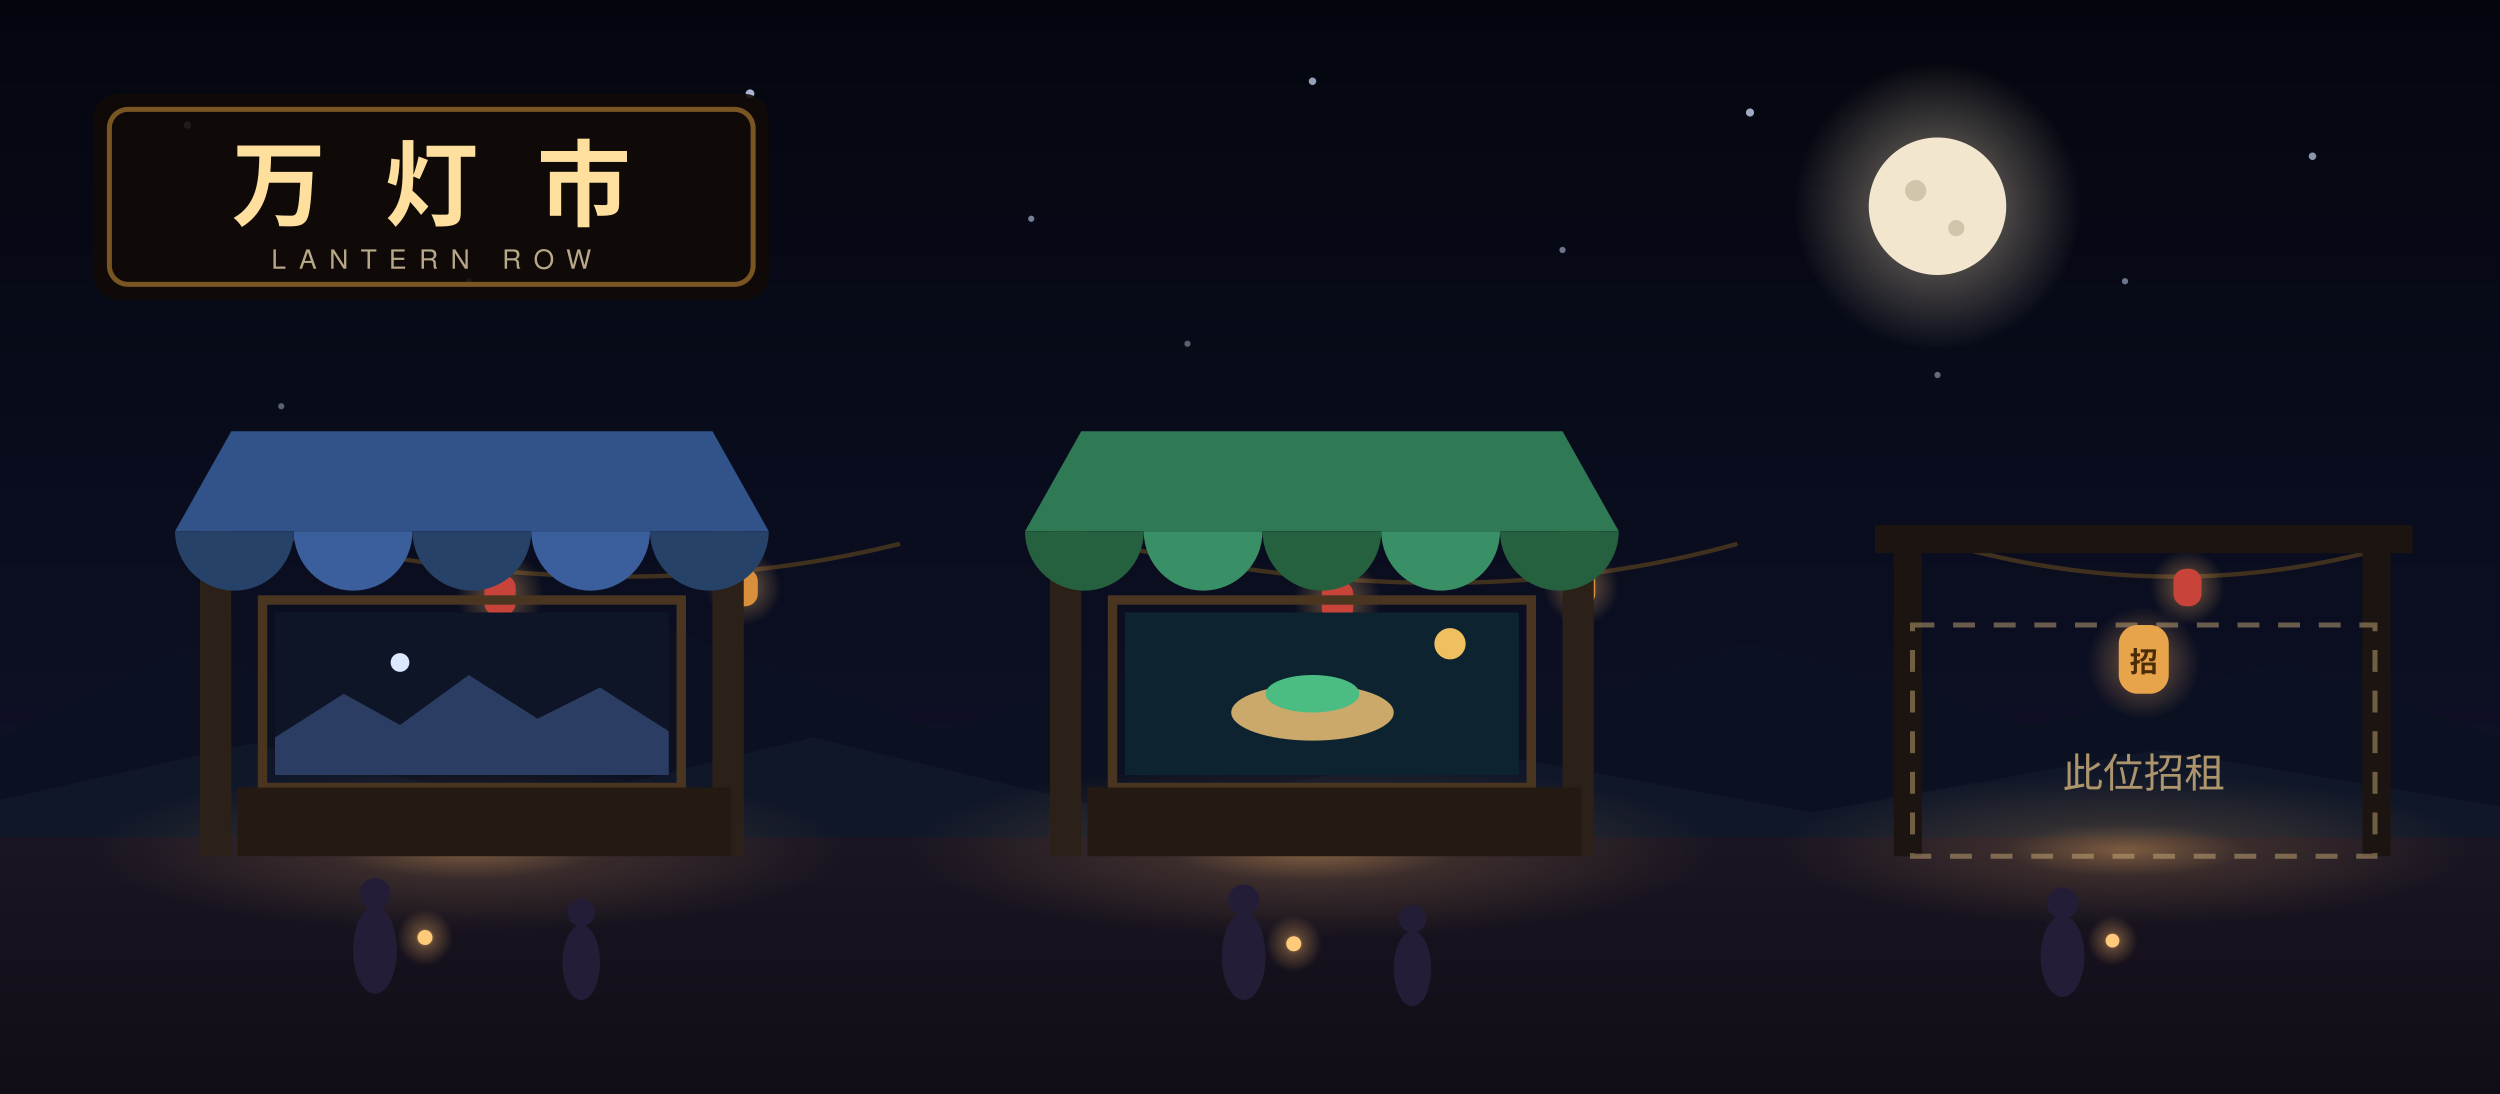
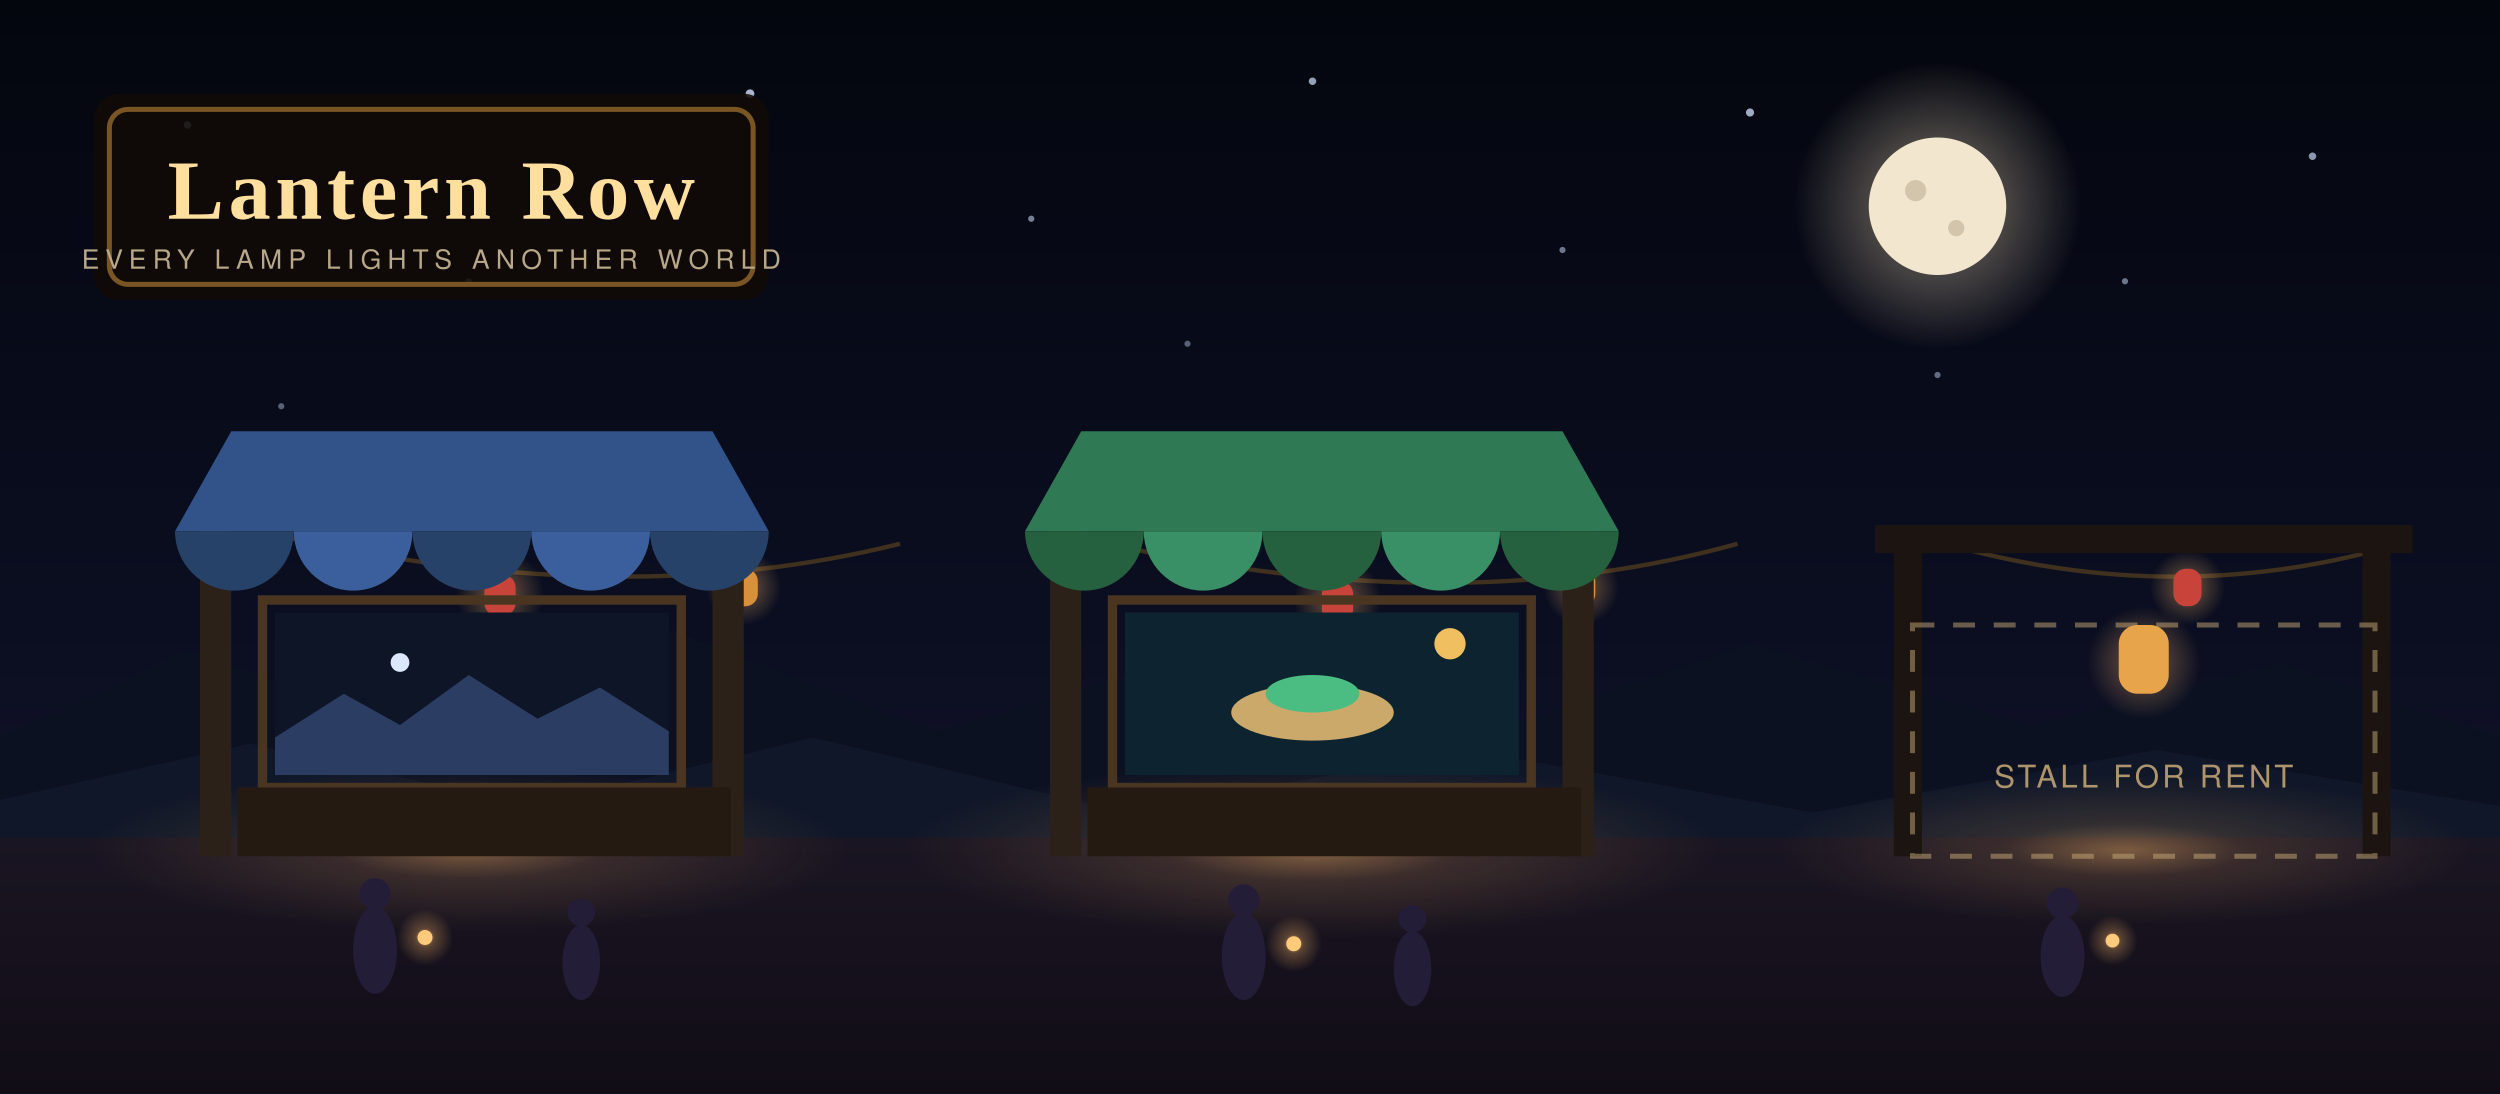
<svg xmlns="http://www.w3.org/2000/svg" width="800" height="350" viewBox="0 0 800 350">
  <defs>
    <linearGradient id="sky" x1="0" y1="0" x2="0" y2="1">
      <stop offset="0" stop-color="#04060e" />
      <stop offset="0.55" stop-color="#0a0e20" />
      <stop offset="1" stop-color="#1a1430" />
    </linearGradient>
    <linearGradient id="ground" x1="0" y1="0" x2="0" y2="1">
      <stop offset="0" stop-color="#1a1522" />
      <stop offset="1" stop-color="#110d16" />
    </linearGradient>
    <radialGradient id="warm" cx="0.5" cy="0.5" r="0.5">
      <stop offset="0" stop-color="#ffba69" stop-opacity="0.85" />
      <stop offset="0.35" stop-color="#ffba69" stop-opacity="0.28" />
      <stop offset="1" stop-color="#ffba69" stop-opacity="0" />
    </radialGradient>
    <radialGradient id="moonhalo" cx="0.5" cy="0.5" r="0.5">
      <stop offset="0" stop-color="#ffe9c4" stop-opacity="0.5" />
      <stop offset="1" stop-color="#ffe9c4" stop-opacity="0" />
    </radialGradient>
  </defs>
  <rect width="800" height="350" fill="url(#sky)" />
  <g fill="#d2e1ff">
    <circle cx="60" cy="40" r="1.2" opacity="0.7" />
    <circle cx="150" cy="90" r="1" opacity="0.5" />
    <circle cx="240" cy="30" r="1.4" opacity="0.8" />
    <circle cx="330" cy="70" r="1" opacity="0.55" />
    <circle cx="420" cy="26" r="1.2" opacity="0.7" />
    <circle cx="500" cy="80" r="1" opacity="0.5" />
    <circle cx="560" cy="36" r="1.3" opacity="0.75" />
    <circle cx="680" cy="90" r="1" opacity="0.5" />
    <circle cx="740" cy="50" r="1.2" opacity="0.65" />
    <circle cx="90" cy="130" r="1" opacity="0.4" />
    <circle cx="620" cy="120" r="1" opacity="0.45" />
    <circle cx="380" cy="110" r="1" opacity="0.4" />
  </g>
  <circle cx="620" cy="66" r="46" fill="url(#moonhalo)" />
  <circle cx="620" cy="66" r="22" fill="#f2e6ce" />
  <circle cx="613" cy="61" r="3.4" fill="#beaf96" opacity="0.6" />
  <circle cx="626" cy="73" r="2.6" fill="#beaf96" opacity="0.6" />
  <path d="M0 236 L60 208 L130 232 L210 200 L300 234 L380 210 L470 236 L560 206 L650 232 L730 212 L800 236 L800 350 L0 350 Z" fill="#0c1122" />
  <path d="M0 256 L80 238 L170 258 L260 236 L360 260 L470 240 L580 260 L690 240 L800 258 L800 350 L0 350 Z" fill="#101728" />
  <rect y="268" width="800" height="82" fill="url(#ground)" />
  <g>
    <ellipse cx="150" cy="272" rx="120" ry="26" fill="url(#warm)" opacity="0.5" />
    <ellipse cx="420" cy="272" rx="130" ry="28" fill="url(#warm)" opacity="0.55" />
    <ellipse cx="680" cy="272" rx="110" ry="24" fill="url(#warm)" opacity="0.5" />
  </g>
  <g stroke="#46341e" stroke-width="1.4" fill="none" opacity="0.9">
    <path d="M92 172 Q 200 196 288 174" />
    <path d="M364 176 Q 470 198 556 174" />
    <path d="M630 176 Q 700 194 768 174" />
  </g>
  <g>
    <circle cx="160" cy="190" r="14" fill="url(#warm)" />
    <rect x="155" y="184" width="10" height="13" rx="4" fill="#c8433a" />
    <circle cx="238" cy="188" r="12" fill="url(#warm)" />
    <rect x="233.5" y="182" width="9" height="12" rx="4" fill="#d8903c" />
    <circle cx="428" cy="192" r="14" fill="url(#warm)" />
    <rect x="423" y="186" width="10" height="13" rx="4" fill="#c8433a" />
    <circle cx="506" cy="188" r="12" fill="url(#warm)" />
    <rect x="501.5" y="182" width="9" height="12" rx="4" fill="#d8903c" />
    <circle cx="700" cy="188" r="12" fill="url(#warm)" />
    <rect x="695.5" y="182" width="9" height="12" rx="4" fill="#c8433a" />
  </g>
  <g>
    <rect x="64" y="168" width="10" height="106" fill="#2c2118" />
    <rect x="228" y="168" width="10" height="106" fill="#2c2118" />
    <path d="M56 170 L74 138 L228 138 L246 170 Z" fill="#31538a" />
    <path d="M56 170 L94 170 A19 19 0 0 1 56 170 Z" fill="#274268" />
    <path d="M94 170 L132 170 A19 19 0 0 1 94 170 Z" fill="#3a5f9c" />
    <path d="M132 170 L170 170 A19 19 0 0 1 132 170 Z" fill="#274268" />
    <path d="M170 170 L208 170 A19 19 0 0 1 170 170 Z" fill="#3a5f9c" />
    <path d="M208 170 L246 170 A19 19 0 0 1 208 170 Z" fill="#274268" />
    <rect x="88" y="196" width="126" height="52" fill="#0e1526" />
    <path d="M88 236 L110 222 L128 232 L150 216 L172 230 L192 220 L214 234 L214 248 L88 248 Z" fill="#2b3d63" />
    <circle cx="128" cy="212" r="3" fill="#dce8ff" />
    <rect x="84" y="192" width="134" height="60" fill="none" stroke="#4a3620" stroke-width="3" />
    <rect x="76" y="252" width="158" height="22" fill="#241a12" />
  </g>
  <g>
    <rect x="336" y="168" width="10" height="106" fill="#2c2118" />
    <rect x="500" y="168" width="10" height="106" fill="#2c2118" />
    <path d="M328 170 L346 138 L500 138 L518 170 Z" fill="#2f7a54" />
    <path d="M328 170 L366 170 A19 19 0 0 1 328 170 Z" fill="#25603f" />
    <path d="M366 170 L404 170 A19 19 0 0 1 366 170 Z" fill="#3a9066" />
    <path d="M404 170 L442 170 A19 19 0 0 1 404 170 Z" fill="#25603f" />
    <path d="M442 170 L480 170 A19 19 0 0 1 442 170 Z" fill="#3a9066" />
    <path d="M480 170 L518 170 A19 19 0 0 1 480 170 Z" fill="#25603f" />
    <rect x="360" y="196" width="126" height="52" fill="#0d2430" />
    <ellipse cx="420" cy="228" rx="26" ry="9" fill="#caa96a" />
    <ellipse cx="420" cy="222" rx="15" ry="6" fill="#4bbd82" />
    <circle cx="464" cy="206" r="5" fill="#f0c060" />
    <rect x="356" y="192" width="134" height="60" fill="none" stroke="#4a3620" stroke-width="3" />
    <rect x="348" y="252" width="158" height="22" fill="#241a12" />
  </g>
  <g>
    <rect x="606" y="176" width="9" height="98" fill="#1b1410" />
    <rect x="756" y="176" width="9" height="98" fill="#1b1410" />
    <rect x="600" y="168" width="172" height="9" fill="#1b1410" />
    <rect x="612" y="200" width="148" height="74" fill="none" stroke="#c8aa78" stroke-width="1.6" stroke-dasharray="7 6" opacity="0.5" />
    <circle cx="686" cy="212" r="18" fill="url(#warm)" />
    <rect x="678" y="200" width="16" height="22" rx="6" fill="#e8a44a" />
-     <text x="686" y="215" font-family="PingFang SC, Hiragino Sans GB, sans-serif" font-size="9" font-weight="600" fill="#4a2c08" text-anchor="middle">招</text>
-     <text x="686" y="252" font-family="PingFang SC, Hiragino Sans GB, sans-serif" font-size="13" fill="#c8aa78" text-anchor="middle" opacity="0.85">此位招租</text>
+     <text x="686" y="252" font-family="Helvetica, Arial, sans-serif" font-size="10" fill="#c8aa78" text-anchor="middle" opacity="0.85" letter-spacing="1">STALL FOR RENT</text>
  </g>
  <g fill="#241d38">
    <ellipse cx="120" cy="304" rx="7" ry="14" />
    <circle cx="120" cy="286" r="5" />
    <ellipse cx="186" cy="308" rx="6" ry="12" />
    <circle cx="186" cy="292" r="4.4" />
    <ellipse cx="398" cy="306" rx="7" ry="14" />
    <circle cx="398" cy="288" r="5" />
    <ellipse cx="452" cy="310" rx="6" ry="12" />
    <circle cx="452" cy="294" r="4.4" />
    <ellipse cx="660" cy="306" rx="7" ry="13" />
    <circle cx="660" cy="289" r="5" />
  </g>
  <g>
    <circle cx="136" cy="300" r="9" fill="url(#warm)" />
    <circle cx="136" cy="300" r="2.4" fill="#ffca7a" />
    <circle cx="414" cy="302" r="9" fill="url(#warm)" />
    <circle cx="414" cy="302" r="2.4" fill="#ffca7a" />
    <circle cx="676" cy="301" r="8" fill="url(#warm)" />
    <circle cx="676" cy="301" r="2.2" fill="#ffca7a" />
  </g>
  <g>
    <rect x="30" y="30" width="216" height="66" rx="8" fill="#100a06" opacity="0.88" />
    <rect x="35" y="35" width="206" height="56" rx="6" fill="none" stroke="#7a5524" stroke-width="1.6" />
-     <text x="138" y="70" font-family="PingFang SC, Hiragino Sans GB, sans-serif" font-size="30" font-weight="600" fill="#ffdf9e" text-anchor="middle" letter-spacing="6">万 灯 市</text>
-     <text x="138" y="86" font-family="Helvetica, Arial, sans-serif" font-size="8.5" fill="#b8a888" text-anchor="middle" letter-spacing="4">LANTERN ROW</text>
+     <text x="138" y="70" font-family="Georgia,'Times New Roman',serif" font-size="27" font-weight="600" fill="#ffdf9e" text-anchor="middle" letter-spacing="1.5">Lantern Row</text>
+     <text x="138" y="86" font-family="Helvetica, Arial, sans-serif" font-size="8.5" fill="#b8a888" text-anchor="middle" letter-spacing="2">EVERY LAMP LIGHTS ANOTHER WORLD</text>
  </g>
</svg>
